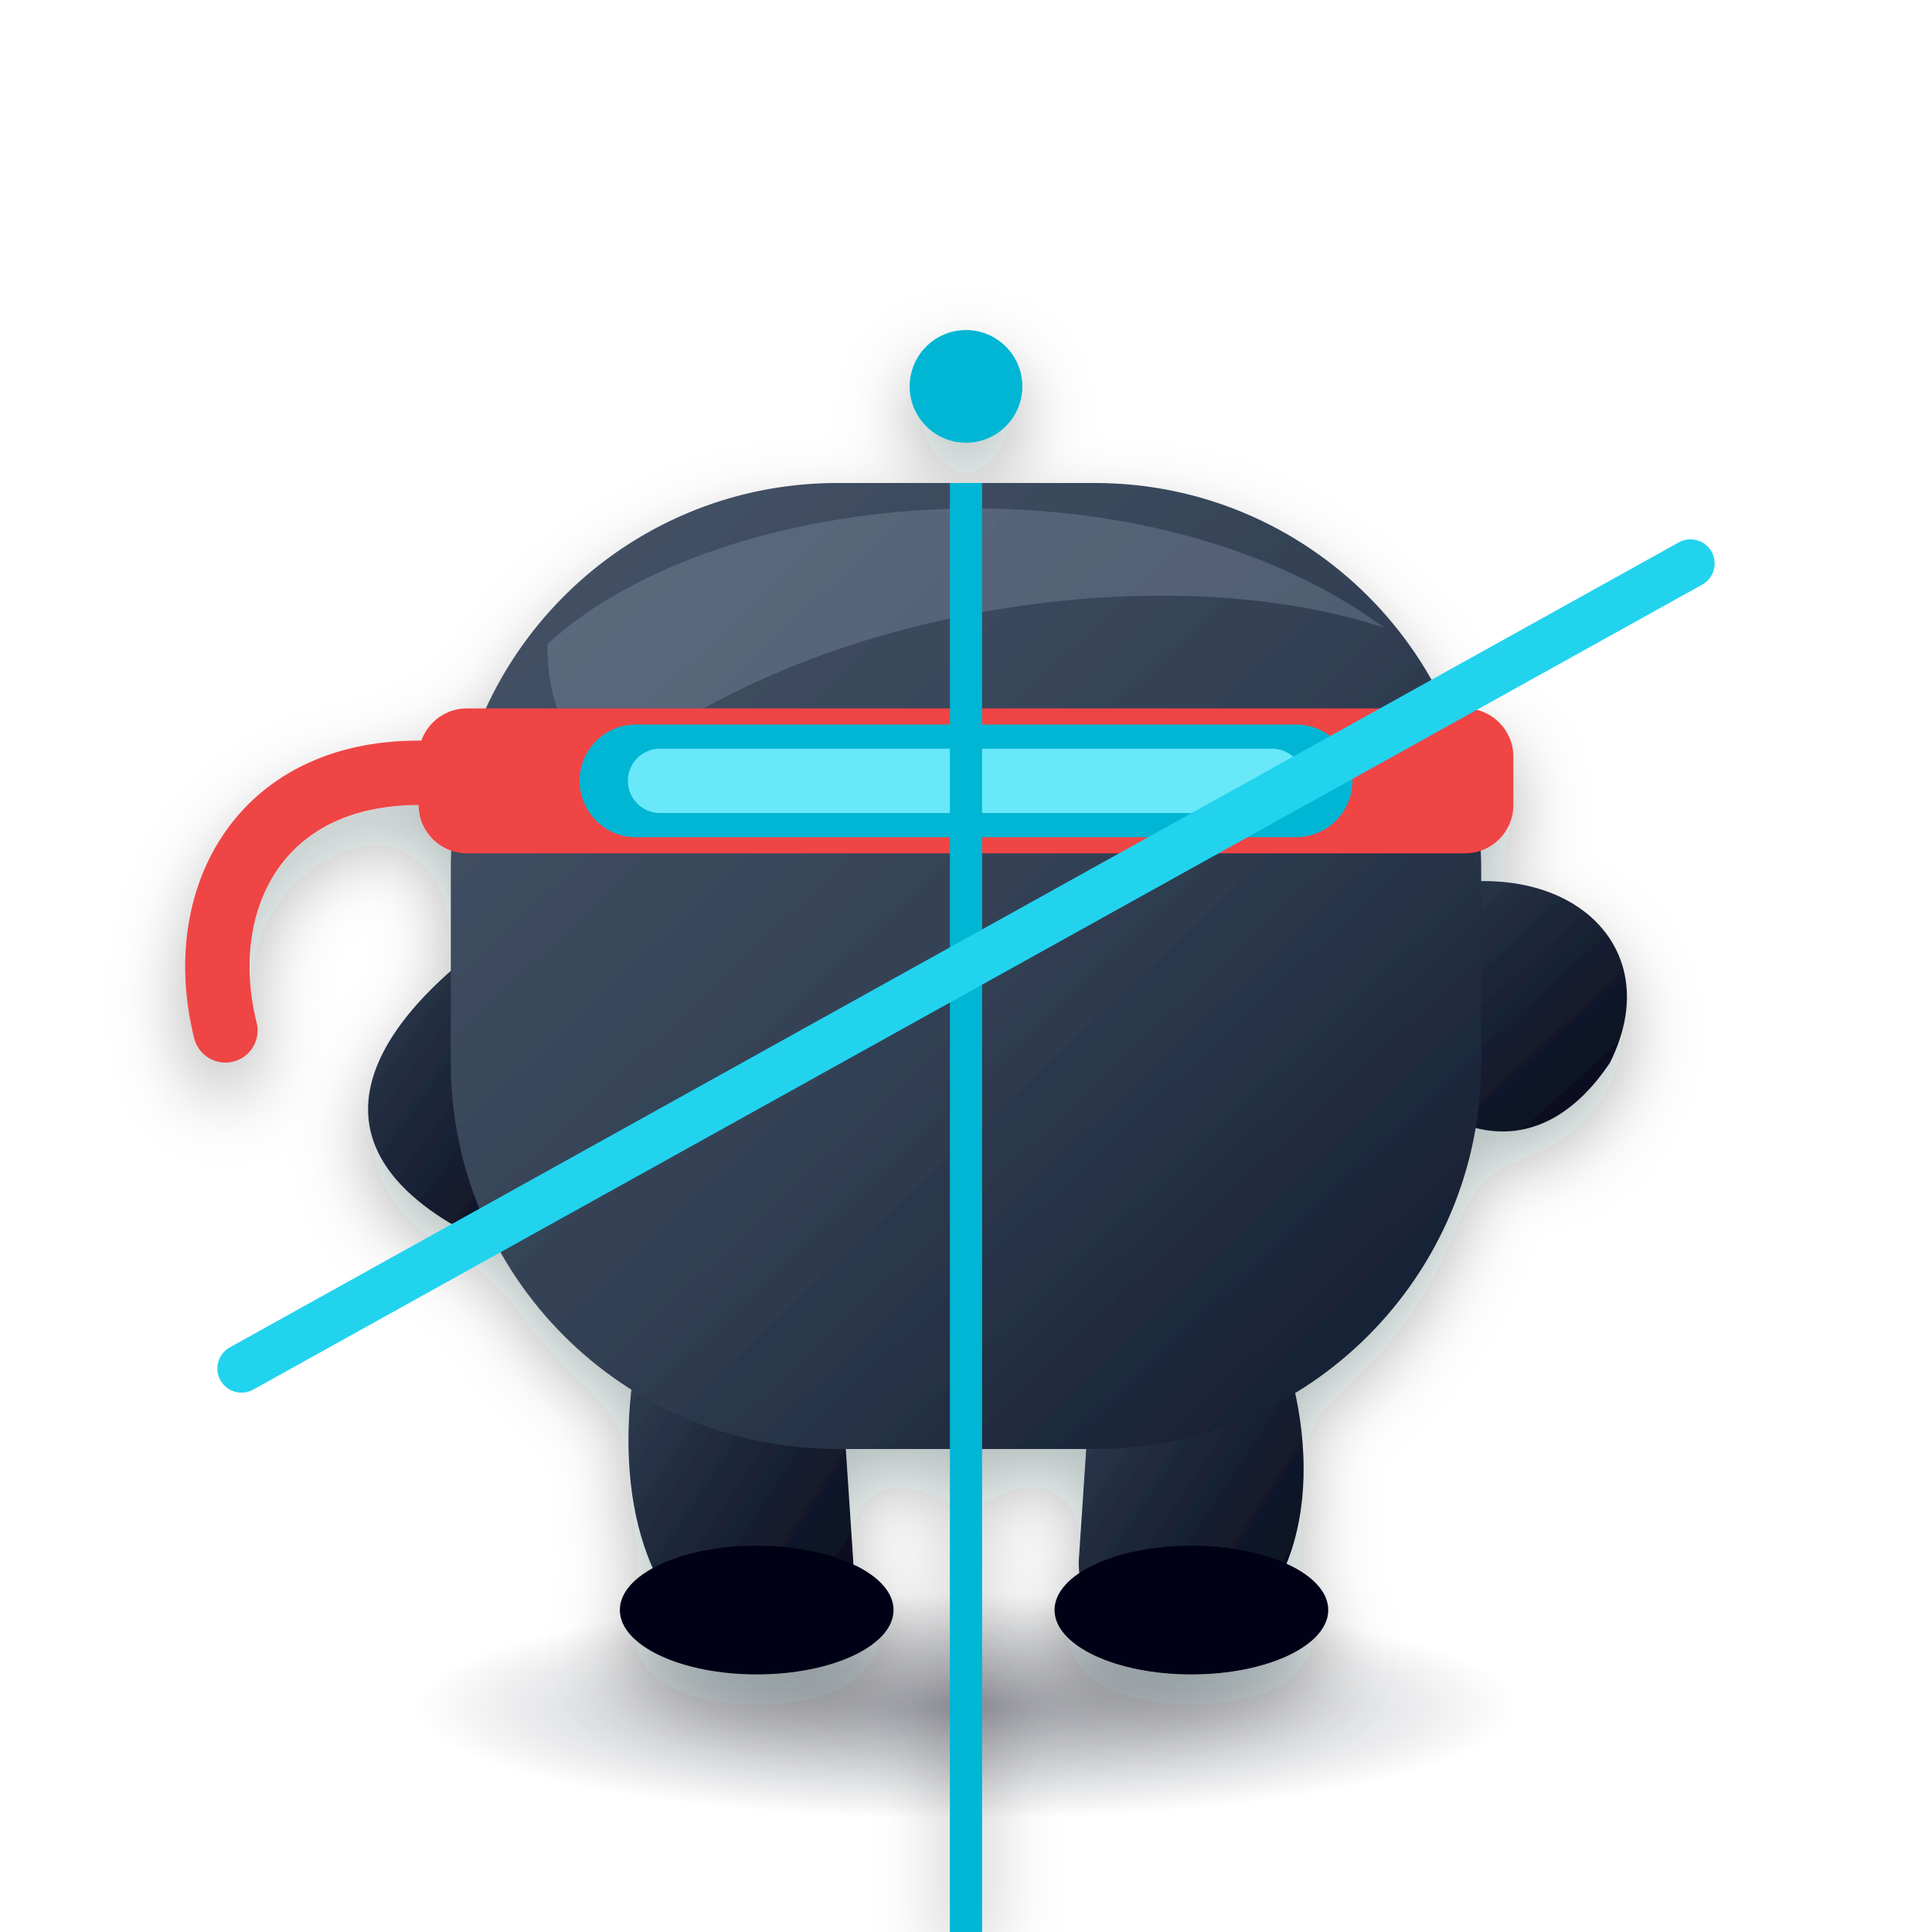
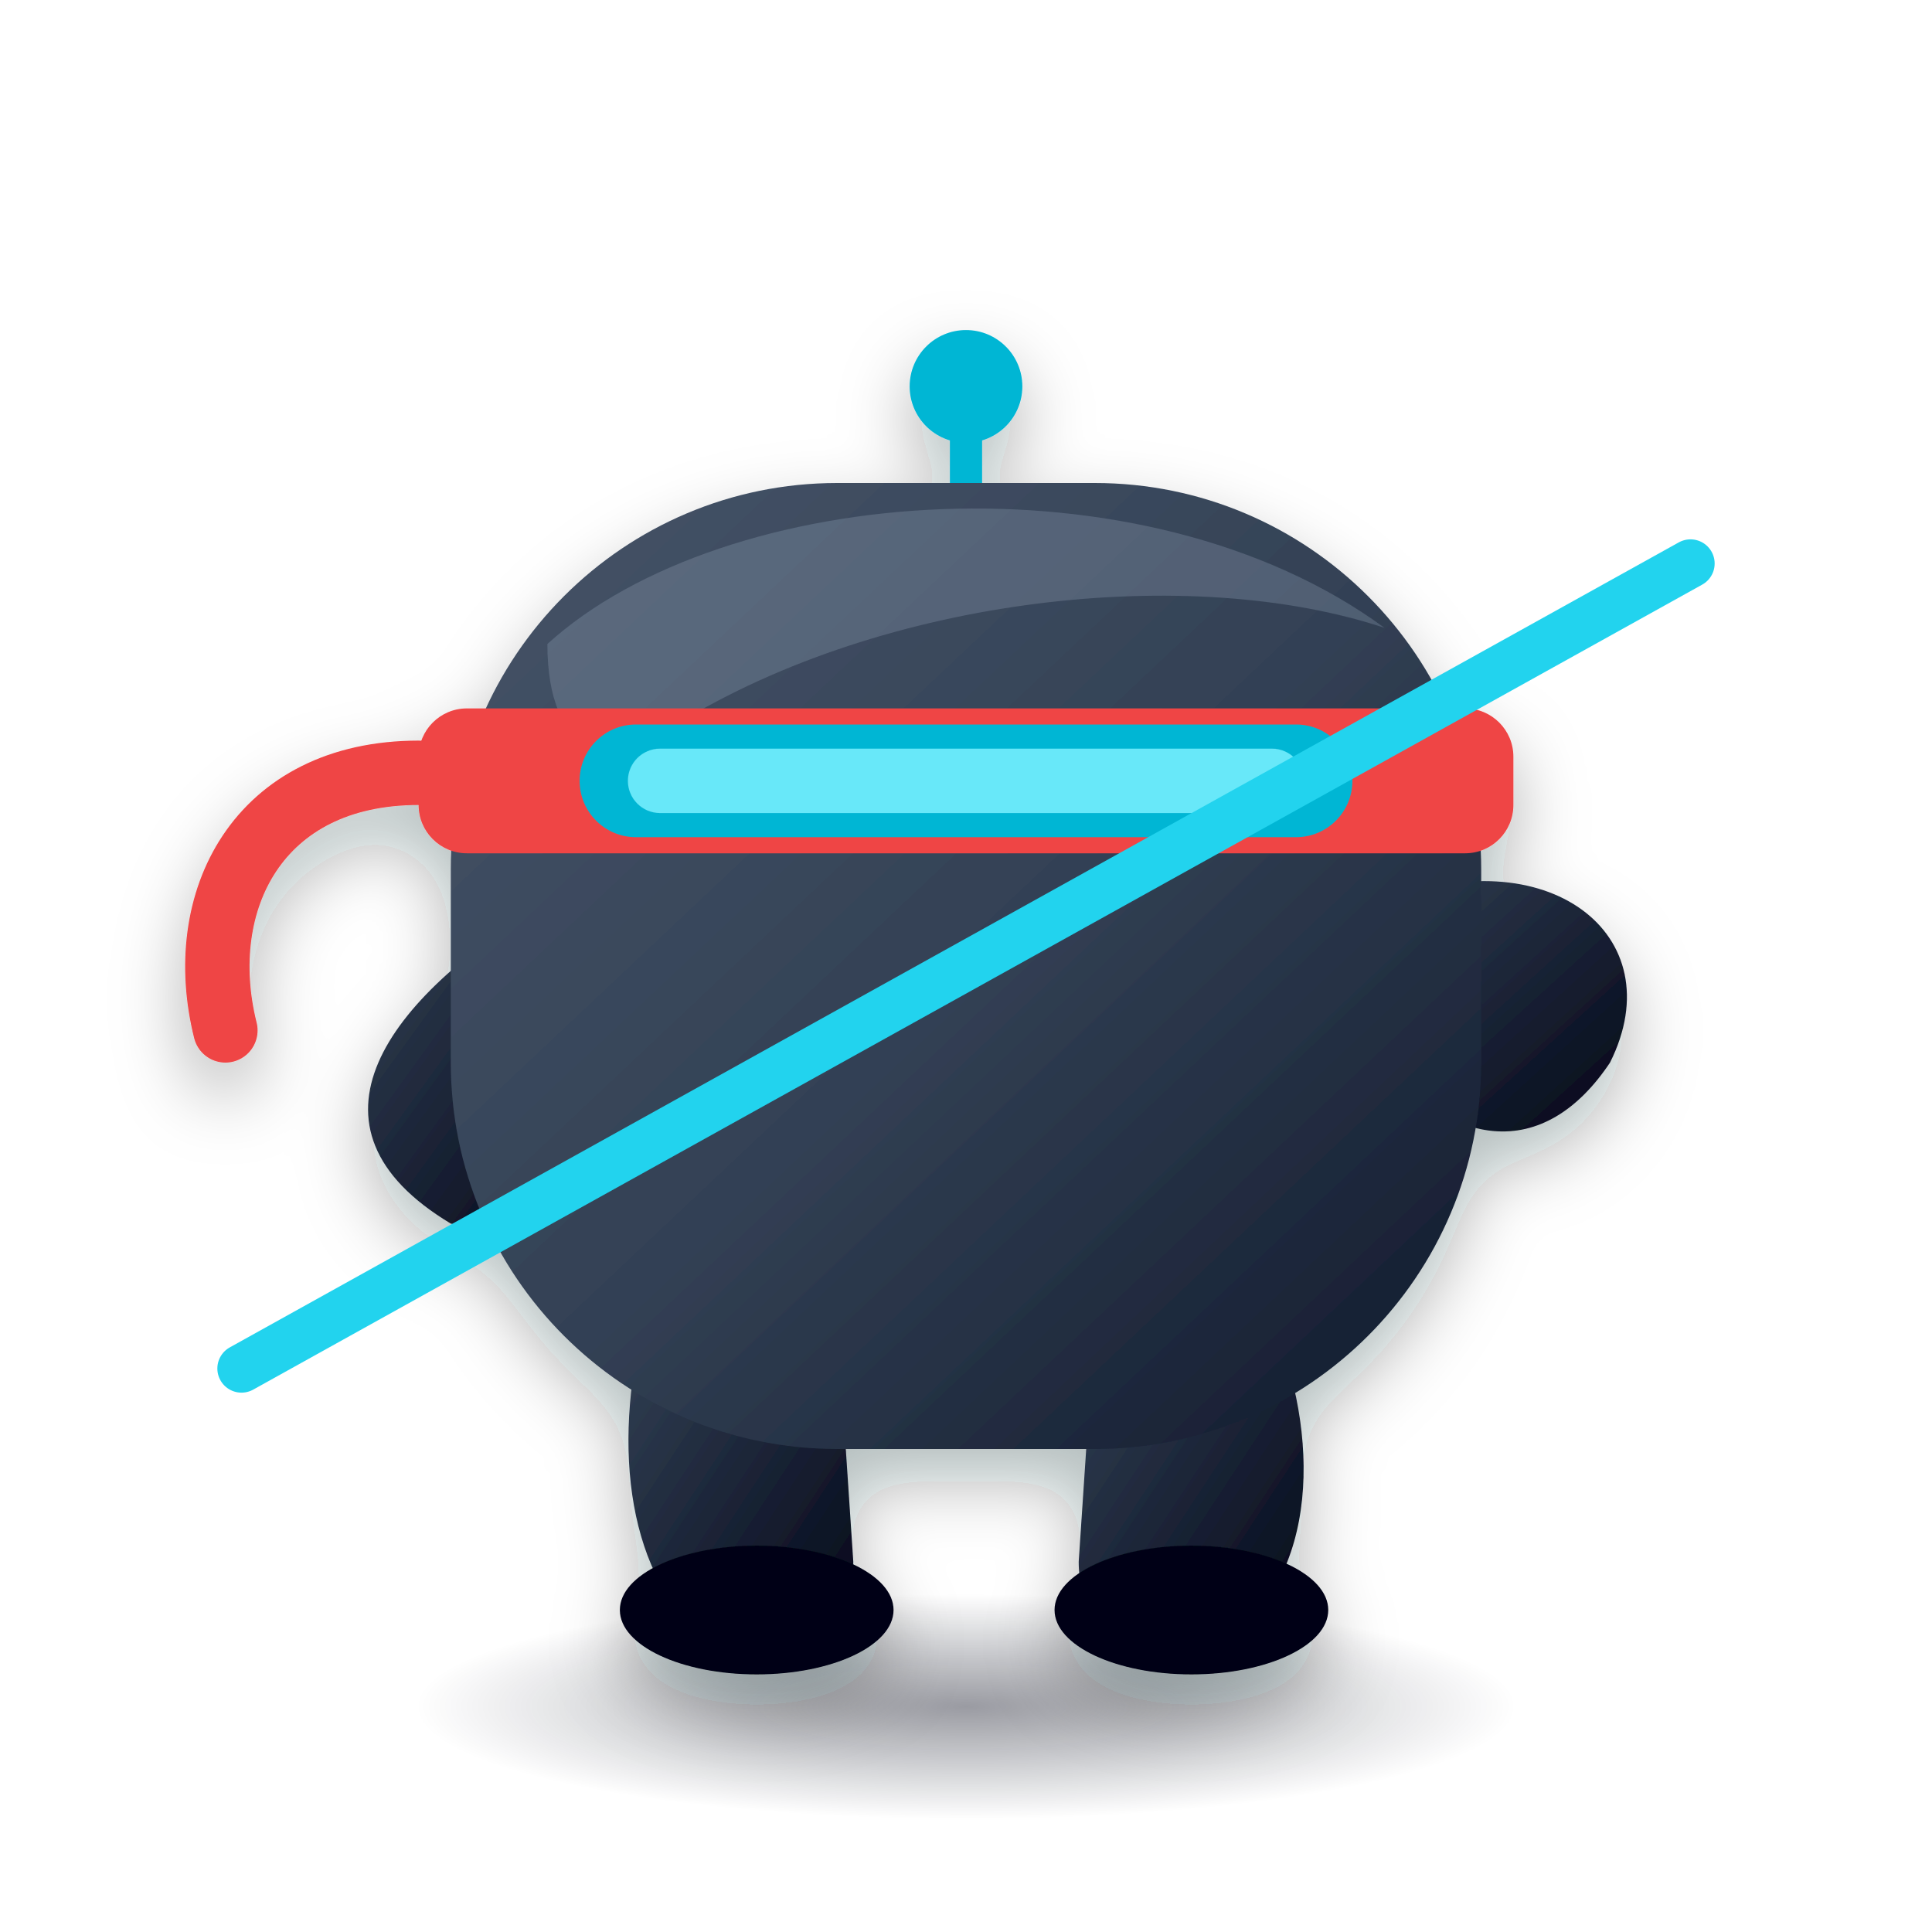
<svg xmlns="http://www.w3.org/2000/svg" aria-labelledby="copilot-ninja-title copilot-ninja-desc" role="img" viewBox="0 0 120 120">
  <defs>
    <linearGradient id="copilot-ninja-body-gradient" x1="0" x2="1" y1="0" y2="1">
      <stop offset="0" stop-color="#475569" />
      <stop offset=".5" stop-color="#334155" />
      <stop offset="1" stop-color="#0f172a" />
    </linearGradient>
    <linearGradient id="copilot-ninja-limb-gradient" x1="0" x2="1" y1="0" y2="1">
      <stop offset="0" stop-color="#334155" />
      <stop offset="1" stop-color="#020617" />
    </linearGradient>
    <radialGradient id="copilot-ninja-shadow-gradient" cx="50%" cy="50%" r="50%">
      <stop offset="0" stop-color="#020617" stop-opacity=".4" />
      <stop offset="1" stop-color="#020617" stop-opacity="0" />
    </radialGradient>
    <filter id="copilot-ninja-soft-shadow" width="140%" height="150%" x="-20%" y="-20%">
      <feDropShadow dx="0" dy="2" flood-color="#0f172a" flood-opacity=".3" stdDeviation="2.2" />
    </filter>
  </defs>
  <style>@keyframes copilot-ninja-shadow-pulse{0%,to{transform:scaleX(1);opacity:.4}50%{transform:scaleX(1.04);opacity:.45}}@keyframes copilot-ninja-char-stealth{0%,to{transform:translateY(0) rotate(0deg)}50%{transform:translateY(-2px) rotate(-1deg)}}@keyframes copilot-ninja-slash-anim{0%,to{stroke-dasharray:0 100;opacity:0}20%{stroke-dasharray:100 0;opacity:1}60%{opacity:.8}}@media (prefers-reduced-motion:reduce){[data-animated]{animation:none!important}}</style>
  <ellipse cx="60" cy="106" fill="url(#copilot-ninja-shadow-gradient)" data-animated="true" rx="34" ry="7" style="animation:copilot-ninja-shadow-pulse 2.4s ease-in-out infinite;transform-box:view-box;transform-origin:60px 106px" />
  <g data-animated="true" filter="url(#copilot-ninja-soft-shadow)" style="animation:copilot-ninja-char-stealth 2.4s ease-in-out infinite;transform-box:view-box;transform-origin:60px 96px">
    <g aria-hidden="true">
      <path fill="url(#copilot-ninja-limb-gradient)" d="M40 82c-2 8-1 16 4 20 4 3 9 0 9-5l-1-15Z" />
      <ellipse cx="47" cy="100" fill="#020617" rx="8.5" ry="4" />
      <path fill="url(#copilot-ninja-limb-gradient)" d="m68 82-1 15c0 5 5 8 9 5 6-4 6-13 3-20Z" />
      <ellipse cx="74" cy="100" fill="#020617" rx="8.5" ry="4" />
    </g>
    <path fill="url(#copilot-ninja-limb-gradient)" d="M34 56c-10 6-16 14-6 20 8 2 12-6 8-12Z" />
    <path fill="url(#copilot-ninja-limb-gradient)" d="M86 56c10-4 18 2 14 10-4 6-10 6-16-2Z" />
    <rect width="64" height="60" x="28" y="30" fill="url(#copilot-ninja-body-gradient)" rx="24" />
    <path fill="#94a3b8" d="M34 40c11-10 37-12 52-1-12-4-31-2-44 6-4 3-8 2-8-5" opacity=".3" />
    <rect width="68" height="9" x="26" y="44" fill="#ef4444" rx="3" />
    <path fill="none" stroke="#ef4444" stroke-linecap="round" stroke-width="4" d="M26 48c-10 0-14 8-12 16" />
    <rect width="48" height="7" x="36" y="45" fill="#06b6d4" rx="3.5" />
    <rect width="42" height="4" x="39" y="46.5" fill="#67e8f9" rx="2" />
    <circle cx="60" cy="24" r="3.5" fill="#06b6d4" />
-     <path stroke="#06b6d4" stroke-width="2" d="M60 275V30" />
+     <path stroke="#06b6d4" stroke-width="2" d="M60 27v3" />
  </g>
  <path fill="none" stroke="#22d3ee" stroke-linecap="round" stroke-width="3" d="m15 85 90-50" data-animated="true" style="animation:copilot-ninja-slash-anim 2.4s cubic-bezier(.16,1,.3,1) infinite;transform-box:view-box;transform-origin:60px 60px" />
</svg>
